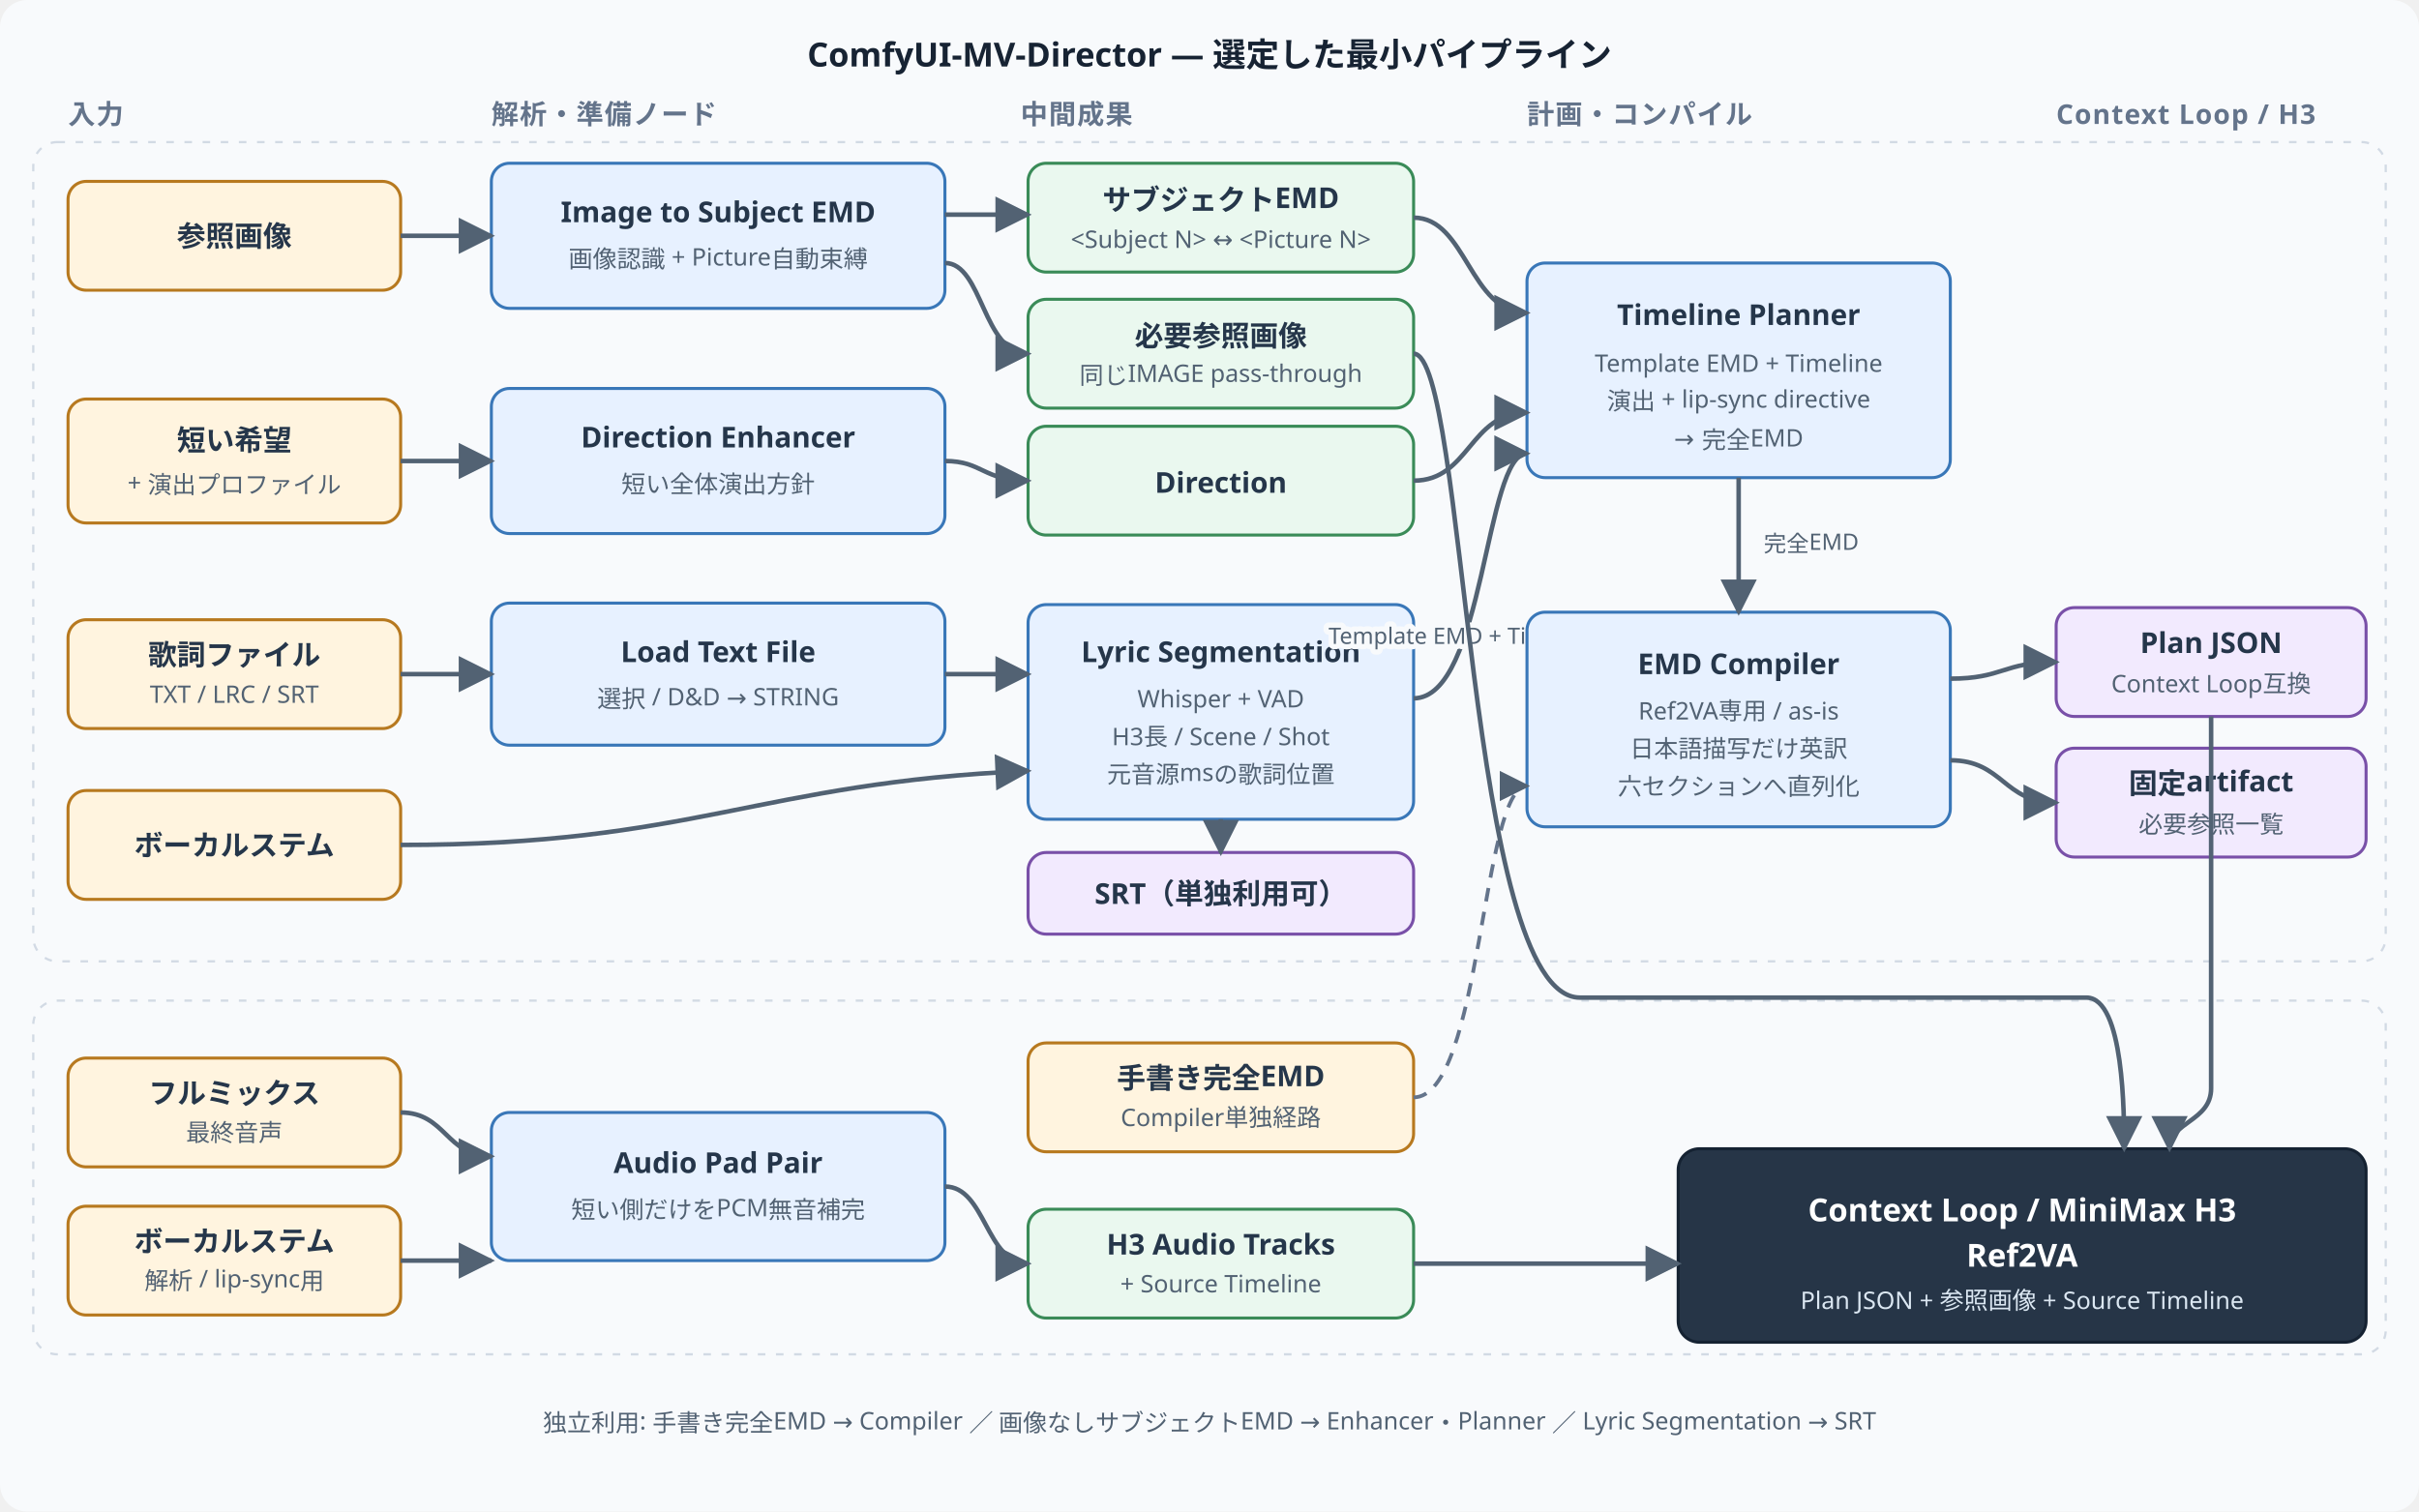
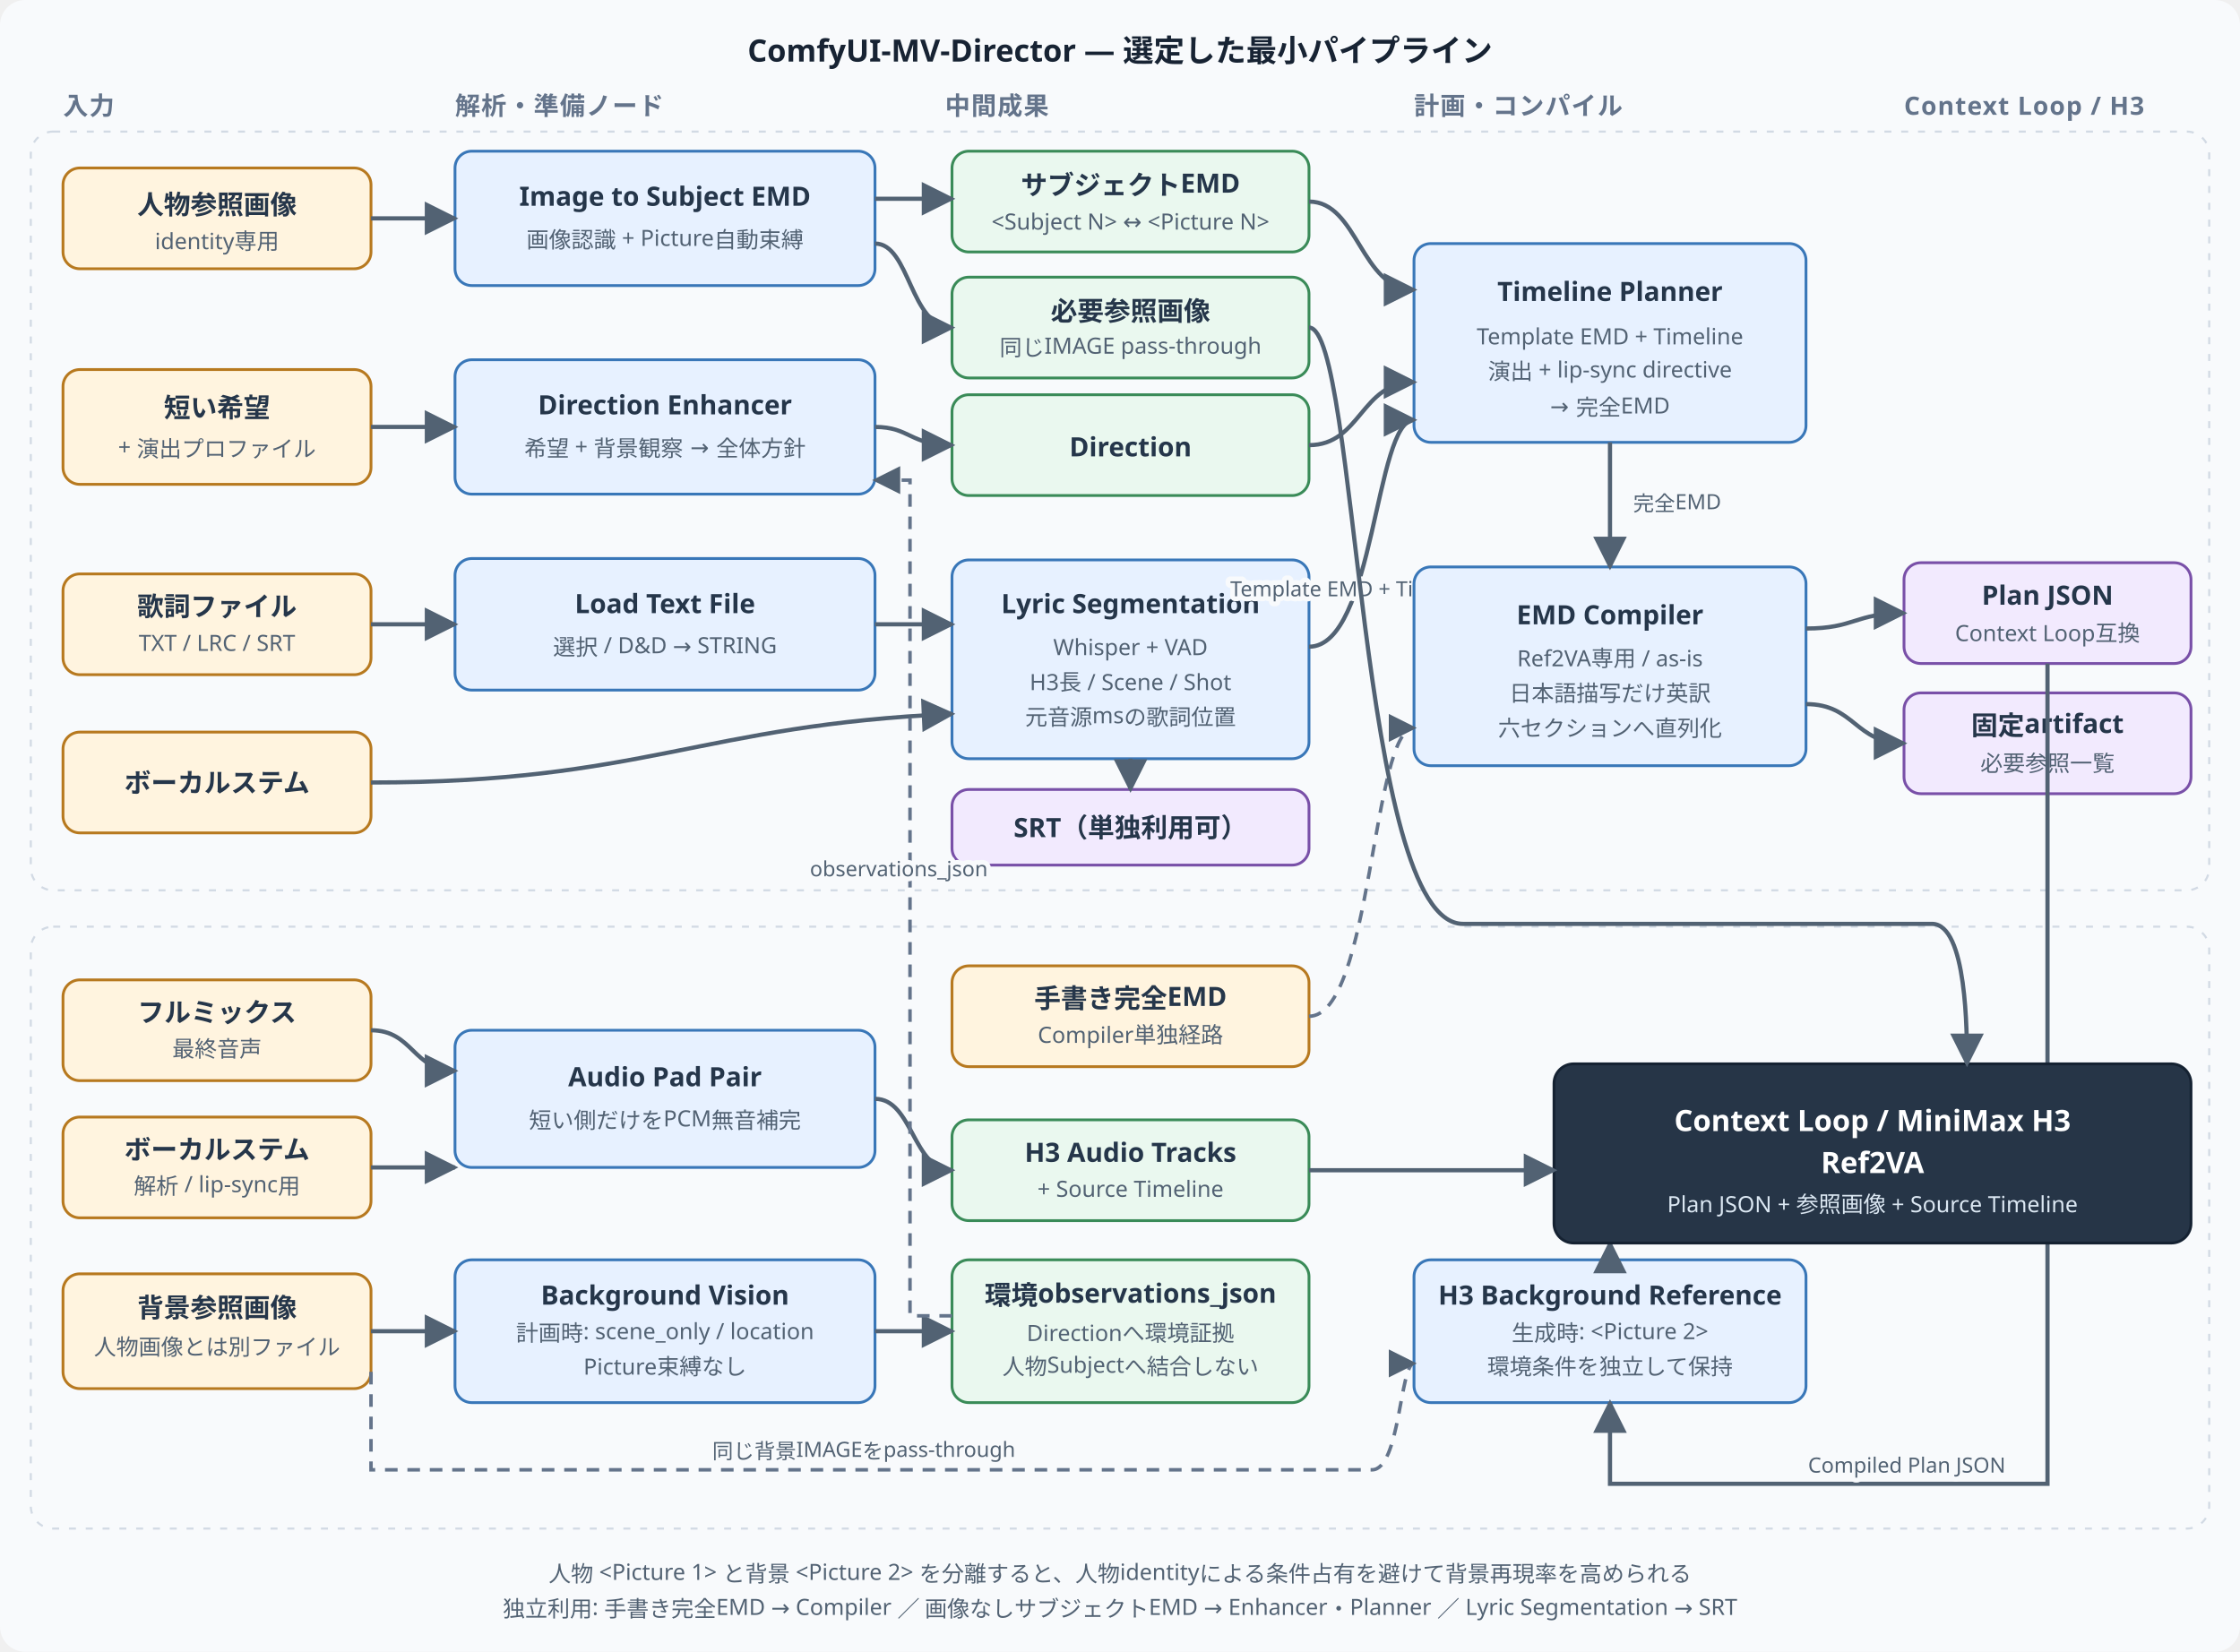
- <svg xmlns="http://www.w3.org/2000/svg" width="1600" height="1000" viewBox="0 0 1600 1000" role="img" aria-labelledby="title description">
+ <svg xmlns="http://www.w3.org/2000/svg" width="1600" height="1180" viewBox="0 0 1600 1180" role="img" aria-labelledby="title description">
  <defs>
    <marker id="arrow" viewBox="0 0 10 10" refX="9" refY="5" markerWidth="8" markerHeight="8" orient="auto-start-reverse">
      <path d="M 0 0 L 10 5 L 0 10 z" fill="#526273" />
    </marker>
    <style>
      .canvas { fill: #f8fafc; }
      .lane { fill: #64748b; font: 600 18px "Yu Gothic UI", "Noto Sans JP", sans-serif; letter-spacing: .04em; }
      .node { fill: #e7f1ff; stroke: #3977b8; stroke-width: 2; }
      .input { fill: #fff4df; stroke: #b7791f; stroke-width: 2; }
      .artifact { fill: #eaf8ef; stroke: #3a8b58; stroke-width: 2; }
      .output { fill: #f2eafe; stroke: #7950a8; stroke-width: 2; }
      .target { fill: #263547; stroke: #152232; stroke-width: 2; }
      .title { fill: #172333; font: 700 22px "Yu Gothic UI", "Noto Sans JP", sans-serif; text-anchor: middle; }
      .label { fill: #25364a; font: 600 19px "Yu Gothic UI", "Noto Sans JP", sans-serif; text-anchor: middle; }
      .small { fill: #526273; font: 500 16px "Yu Gothic UI", "Noto Sans JP", sans-serif; text-anchor: middle; }
      .target-label { fill: #ffffff; font: 700 21px "Yu Gothic UI", "Noto Sans JP", sans-serif; text-anchor: middle; }
      .target-small { fill: #dbe7f2; font: 500 16px "Yu Gothic UI", "Noto Sans JP", sans-serif; text-anchor: middle; }
      .edge { fill: none; stroke: #526273; stroke-width: 3; marker-end: url(#arrow); }
      .edge-dashed { fill: none; stroke: #64748b; stroke-width: 2.5; stroke-dasharray: 9 7; marker-end: url(#arrow); }
      .edge-label { fill: #526273; font: 500 15px "Yu Gothic UI", "Noto Sans JP", sans-serif; text-anchor: middle; paint-order: stroke; stroke: #f8fafc; stroke-width: 7; stroke-linejoin: round; }
      .section { fill: none; stroke: #d2dae4; stroke-width: 1.5; stroke-dasharray: 5 7; }
    </style>
  </defs>
-   <rect class="canvas" x="0" y="0" width="1600" height="1000" rx="18" />
+   <rect class="canvas" x="0" y="0" width="1600" height="1180" rx="18" />
  <text class="title" x="800" y="44">ComfyUI-MV-Director — 選定した最小パイプライン</text>
  <text class="lane" x="45" y="82">入力</text>
  <text class="lane" x="325" y="82">解析・準備ノード</text>
  <text class="lane" x="675" y="82">中間成果</text>
  <text class="lane" x="1010" y="82">計画・コンパイル</text>
  <text class="lane" x="1360" y="82">Context Loop / H3</text>
  <rect class="section" x="22" y="94" width="1556" height="542" rx="16" />
-   <rect class="section" x="22" y="662" width="1556" height="234" rx="16" />
+   <rect class="section" x="22" y="662" width="1556" height="430" rx="16" />
  <rect class="input" x="45" y="120" width="220" height="72" rx="12" />
-   <text class="label" x="155" y="163">参照画像</text>
+   <text class="label" x="155" y="153">人物参照画像</text>
+   <text class="small" x="155" y="178">identity専用</text>
  <rect class="node" x="325" y="108" width="300" height="96" rx="12" />
  <text class="label" x="475" y="147">Image to Subject EMD</text>
  <text class="small" x="475" y="177">画像認識 + Picture自動束縛</text>
  <rect class="artifact" x="680" y="108" width="255" height="72" rx="12" />
  <text class="label" x="807.5" y="139">サブジェクトEMD</text>
  <text class="small" x="807.5" y="164">&lt;Subject N&gt; ↔ &lt;Picture N&gt;</text>
  <rect class="artifact" x="680" y="198" width="255" height="72" rx="12" />
  <text class="label" x="807.5" y="229">必要参照画像</text>
  <text class="small" x="807.5" y="254">同じIMAGE pass-through</text>
  <path class="edge" d="M265 156 H325" />
  <path class="edge" d="M625 142 H680" />
  <path class="edge" d="M625 174 C650 174 650 234 680 234" />
  <rect class="input" x="45" y="264" width="220" height="82" rx="12" />
  <text class="label" x="155" y="298">短い希望</text>
  <text class="small" x="155" y="325">+ 演出プロファイル</text>
  <rect class="node" x="325" y="257" width="300" height="96" rx="12" />
  <text class="label" x="475" y="296">Direction Enhancer</text>
-   <text class="small" x="475" y="326">短い全体演出方針</text>
+   <text class="small" x="475" y="326">希望 + 背景観察 → 全体方針</text>
  <rect class="artifact" x="680" y="282" width="255" height="72" rx="12" />
  <text class="label" x="807.5" y="326">Direction</text>
  <path class="edge" d="M265 305 H325" />
  <path class="edge" d="M625 305 C650 305 650 318 680 318" />
  <rect class="input" x="45" y="410" width="220" height="72" rx="12" />
  <text class="label" x="155" y="440">歌詞ファイル</text>
  <text class="small" x="155" y="465">TXT / LRC / SRT</text>
  <rect class="node" x="325" y="399" width="300" height="94" rx="12" />
  <text class="label" x="475" y="438">Load Text File</text>
  <text class="small" x="475" y="468">選択 / D&amp;D → STRING</text>
  <rect class="input" x="45" y="523" width="220" height="72" rx="12" />
  <text class="label" x="155" y="566">ボーカルステム</text>
  <rect class="node" x="680" y="400" width="255" height="142" rx="12" />
  <text class="label" x="807.5" y="438">Lyric Segmentation</text>
  <text class="small" x="807.5" y="468">Whisper + VAD</text>
  <text class="small" x="807.5" y="493">H3長 / Scene / Shot</text>
  <text class="small" x="807.5" y="518">元音源msの歌詞位置</text>
  <rect class="output" x="680" y="564" width="255" height="54" rx="12" />
  <text class="label" x="807.5" y="598">SRT（単独利用可）</text>
  <path class="edge" d="M265 446 H325" />
  <path class="edge" d="M625 446 H680" />
  <path class="edge" d="M265 559 C460 559 500 518 680 510" />
  <path class="edge" d="M807.5 542 V564" />
  <rect class="node" x="1010" y="174" width="280" height="142" rx="12" />
  <text class="label" x="1150" y="215">Timeline Planner</text>
  <text class="small" x="1150" y="246">Template EMD + Timeline</text>
  <text class="small" x="1150" y="271">演出 + lip-sync directive</text>
  <text class="small" x="1150" y="296">→ 完全EMD</text>
  <path class="edge" d="M935 144 C970 144 972 207 1010 207" />
  <path class="edge" d="M935 318 C972 318 972 273 1010 273" />
  <path class="edge" d="M935 462 C982 462 982 300 1010 300" />
  <text class="edge-label" x="968" y="426">Template EMD + Timeline</text>
  <rect class="input" x="680" y="690" width="255" height="72" rx="12" />
  <text class="label" x="807.5" y="720">手書き完全EMD</text>
  <text class="small" x="807.5" y="745">Compiler単独経路</text>
  <rect class="node" x="1010" y="405" width="280" height="142" rx="12" />
  <text class="label" x="1150" y="446">EMD Compiler</text>
  <text class="small" x="1150" y="476">Ref2VA専用 / as-is</text>
  <text class="small" x="1150" y="501">日本語描写だけ英訳</text>
  <text class="small" x="1150" y="526">六セクションへ直列化</text>
  <path class="edge" d="M1150 316 V405" />
  <text class="edge-label" x="1198" y="365">完全EMD</text>
  <path class="edge-dashed" d="M935 726 C980 726 980 520 1010 520" />
  <rect class="output" x="1360" y="402" width="205" height="72" rx="12" />
  <text class="label" x="1462.5" y="432">Plan JSON</text>
  <text class="small" x="1462.5" y="458">Context Loop互換</text>
  <rect class="output" x="1360" y="495" width="205" height="72" rx="12" />
  <text class="label" x="1462.5" y="525">固定artifact</text>
  <text class="small" x="1462.5" y="551">必要参照一覧</text>
  <path class="edge" d="M1290 449 C1325 449 1325 438 1360 438" />
  <path class="edge" d="M1290 503 C1325 503 1325 531 1360 531" />
  <rect class="input" x="45" y="700" width="220" height="72" rx="12" />
  <text class="label" x="155" y="730">フルミックス</text>
  <text class="small" x="155" y="755">最終音声</text>
  <rect class="input" x="45" y="798" width="220" height="72" rx="12" />
  <text class="label" x="155" y="828">ボーカルステム</text>
  <text class="small" x="155" y="853">解析 / lip-sync用</text>
  <rect class="node" x="325" y="736" width="300" height="98" rx="12" />
  <text class="label" x="475" y="776">Audio Pad Pair</text>
  <text class="small" x="475" y="806">短い側だけをPCM無音補完</text>
  <rect class="artifact" x="680" y="800" width="255" height="72" rx="12" />
  <text class="label" x="807.5" y="830">H3 Audio Tracks</text>
  <text class="small" x="807.5" y="855">+ Source Timeline</text>
  <path class="edge" d="M265 736 C295 736 295 765 325 765" />
  <path class="edge" d="M265 834 H325" />
  <path class="edge" d="M625 785 C652 785 652 836 680 836" />
+   <rect class="input" x="45" y="910" width="220" height="82" rx="12" />
+   <text class="label" x="155" y="941">背景参照画像</text>
+   <text class="small" x="155" y="968">人物画像とは別ファイル</text>
+   <rect class="node" x="325" y="900" width="300" height="102" rx="12" />
+   <text class="label" x="475" y="932">Background Vision</text>
+   <text class="small" x="475" y="958">計画時: scene_only / location</text>
+   <text class="small" x="475" y="982">Picture束縛なし</text>
+   <rect class="artifact" x="680" y="900" width="255" height="102" rx="12" />
+   <text class="label" x="807.5" y="932">環境observations_json</text>
+   <text class="small" x="807.5" y="958">Directionへ環境証拠</text>
+   <text class="small" x="807.5" y="982">人物Subjectへ結合しない</text>
+   <rect class="node" x="1010" y="900" width="280" height="102" rx="12" />
+   <text class="label" x="1150" y="932">H3 Background Reference</text>
+   <text class="small" x="1150" y="958">生成時: &lt;Picture 2&gt;</text>
+   <text class="small" x="1150" y="982">環境条件を独立して保持</text>
+   <path class="edge" d="M265 951 H325" />
+   <path class="edge" d="M625 951 H680" />
+   <path class="edge-dashed" d="M680 940 H650 V343 H625" />
+   <text class="edge-label" x="642" y="626">observations_json</text>
+   <path class="edge-dashed" d="M265 980 V1050 H980 C1000 1050 1000 974 1010 974" />
+   <text class="edge-label" x="617" y="1042">同じ背景IMAGEをpass-through</text>
+   <path class="edge" d="M1462.5 474 V1060 H1150 V1002" />
+   <text class="edge-label" x="1362" y="1052">Compiled Plan JSON</text>
+   <path class="edge" d="M1150 900 V888" />
  <rect class="target" x="1110" y="760" width="455" height="128" rx="14" />
  <text class="target-label" x="1337.5" y="808">Context Loop / MiniMax H3</text>
  <text class="target-label" x="1337.5" y="838">Ref2VA</text>
  <text class="target-small" x="1337.5" y="866">Plan JSON + 参照画像 + Source Timeline</text>
-   <path class="edge" d="M1462.5 474 V720 C1462.5 742 1435 742 1435 760" />
  <path class="edge" d="M935 234 C970 234 970 660 1045 660 H1380 C1405 660 1405 738 1405 760" />
  <path class="edge" d="M935 836 H1110" />
-   <text class="small" x="800" y="947">独立利用: 手書き完全EMD → Compiler ／ 画像なしサブジェクトEMD → Enhancer・Planner ／ Lyric Segmentation → SRT</text>
+   <text class="small" x="800" y="1130">人物 &lt;Picture 1&gt; と背景 &lt;Picture 2&gt; を分離すると、人物identityによる条件占有を避けて背景再現率を高められる</text>
+   <text class="small" x="800" y="1155">独立利用: 手書き完全EMD → Compiler ／ 画像なしサブジェクトEMD → Enhancer・Planner ／ Lyric Segmentation → SRT</text>
</svg>
